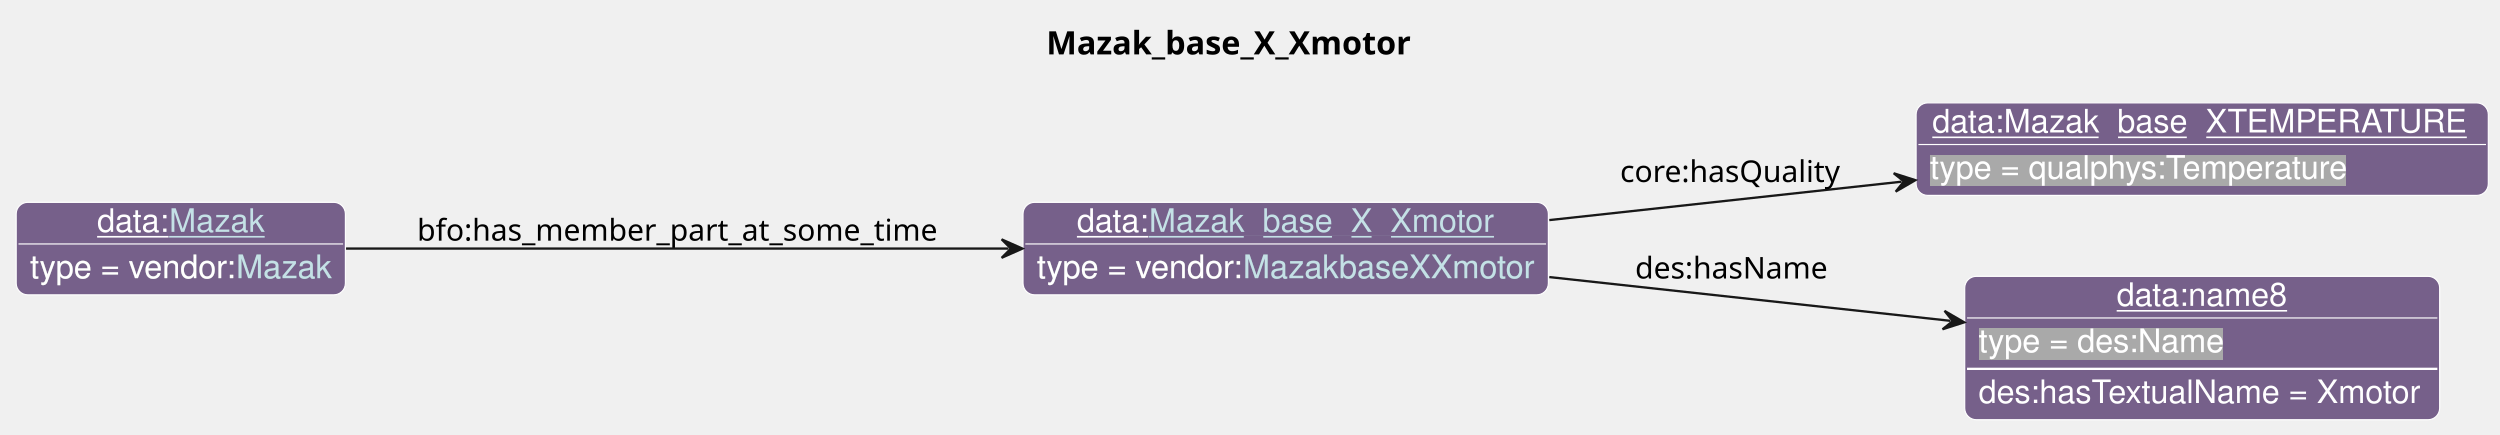
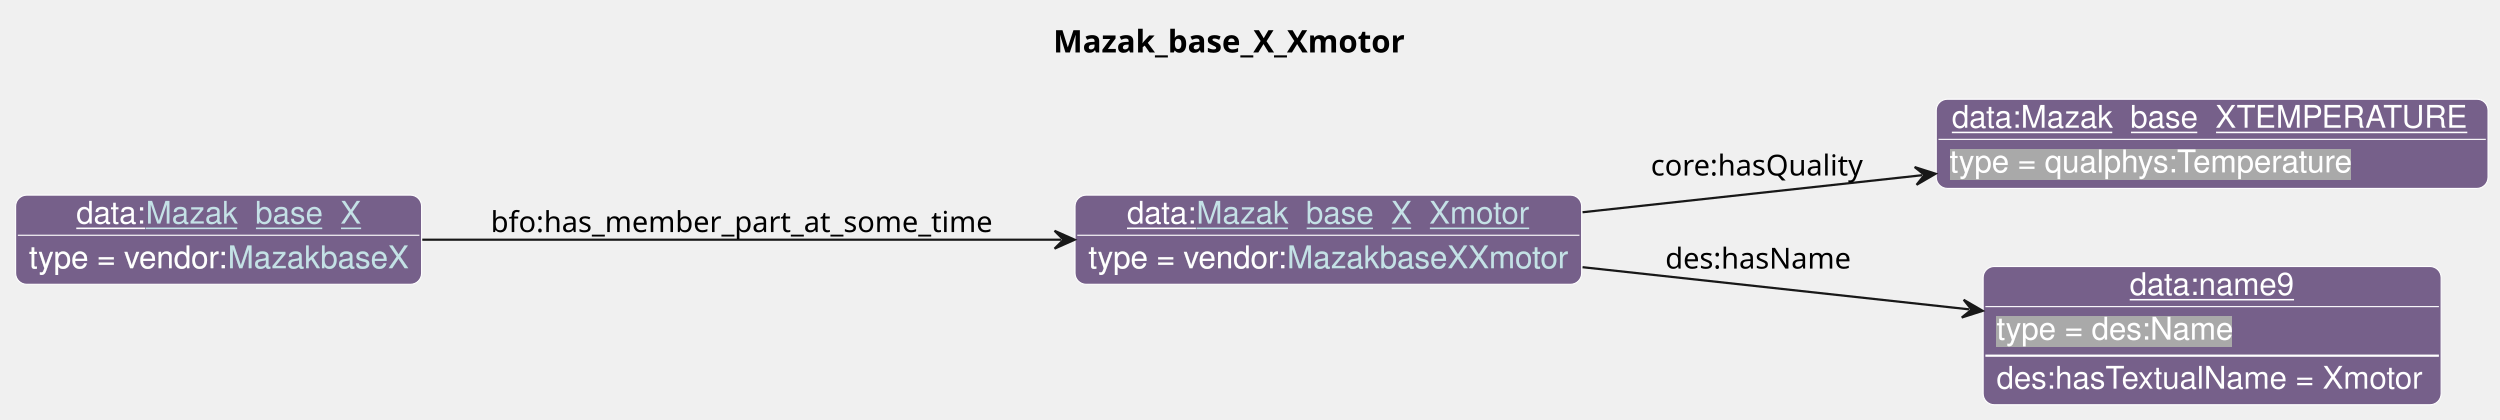
- <svg xmlns="http://www.w3.org/2000/svg" xmlns:xlink="http://www.w3.org/1999/xlink" contentStyleType="text/css" data-diagram-type="CLASS" height="188px" preserveAspectRatio="none" style="width:1081px;height:188px;background:#FFFFFF;" version="1.1" viewBox="0 0 1081 188" width="1081px" zoomAndPan="magnify">
+ <svg xmlns="http://www.w3.org/2000/svg" xmlns:xlink="http://www.w3.org/1999/xlink" contentStyleType="text/css" data-diagram-type="CLASS" height="188px" preserveAspectRatio="none" style="width:1121px;height:188px;background:#FFFFFF;" version="1.1" viewBox="0 0 1121 188" width="1121px" zoomAndPan="magnify">
  <defs>
-     <filter height="1" id="b14e5ewjxlrg480" width="1" x="0" y="0">
+     <filter height="1" id="b1wmeypvlcegtj0" width="1" x="0" y="0">
      <feFlood flood-color="#76608A" result="flood" />
      <feComposite in="SourceGraphic" in2="flood" operator="over" />
    </filter>
-     <filter height="1" id="b14e5ewjxlrg481" width="1" x="0" y="0">
+     <filter height="1" id="b1wmeypvlcegtj1" width="1" x="0" y="0">
      <feFlood flood-color="#A9A9A9" result="flood" />
      <feComposite in="SourceGraphic" in2="flood" operator="over" />
    </filter>
  </defs>
  <g>
    <g class="title" data-source-line="13">
-       <text fill="#000000" font-family="sans-serif" font-size="14" font-weight="bold" lengthAdjust="spacing" textLength="163.099" x="452.424" y="23.535">Mazak_base_X_Xmotor</text>
+       <text fill="#000000" font-family="sans-serif" font-size="14" font-weight="bold" lengthAdjust="spacing" textLength="163.099" x="472.269" y="23.535">Mazak_base_X_Xmotor</text>
    </g>
    <g class="entity" data-entity="o0" data-source-line="131" data-uid="ent0002" id="entity_o0">
-       <rect fill="#76608A" height="40" rx="5" ry="5" style="stroke:#FFFFFF;stroke-width:0.5;" width="227.168" x="442.35" y="87.488" />
-       <text fill="#FFFFFF" font-family="Helvetica" font-size="14" lengthAdjust="spacing" text-decoration="underline" textLength="31.138" x="465.659" y="100.269">data:</text>
+       <rect fill="#76608A" height="40" rx="5" ry="5" style="stroke:#FFFFFF;stroke-width:0.5;" width="227.168" x="482.04" y="87.488" />
+       <text fill="#FFFFFF" font-family="Helvetica" font-size="14" lengthAdjust="spacing" text-decoration="underline" textLength="31.138" x="505.349" y="100.269">data:</text>
      <a href="./Mazak_base_X_Xmotor.html" target="_top" title="./Mazak_base_X_Xmotor.html" xlink:actuate="onRequest" xlink:href="./Mazak_base_X_Xmotor.html" xlink:show="new" xlink:title="./Mazak_base_X_Xmotor.html" xlink:type="simple">
-         <text fill="#C4E1E6" font-family="Helvetica" font-size="14" lengthAdjust="spacing" text-decoration="underline" textLength="149.413" x="496.796" y="100.269">Mazak_base_X_Xmotor</text>
+         <text fill="#C4E1E6" font-family="Helvetica" font-size="14" lengthAdjust="spacing" text-decoration="underline" textLength="149.413" x="536.486" y="100.269">Mazak_base_X_Xmotor</text>
      </a>
-       <line style="stroke:#FFFFFF;stroke-width:0.5;" x1="443.35" x2="668.518" y1="105.488" y2="105.488" />
-       <text fill="#FFFFFF" filter="url(#b14e5ewjxlrg480)" font-family="Helvetica" font-size="14" lengthAdjust="spacing" textLength="89.113" x="448.35" y="120.269">type = vendor:</text>
+       <line style="stroke:#FFFFFF;stroke-width:0.5;" x1="483.04" x2="708.208" y1="105.488" y2="105.488" />
+       <text fill="#FFFFFF" filter="url(#b1wmeypvlcegtj0)" font-family="Helvetica" font-size="14" lengthAdjust="spacing" textLength="89.113" x="488.04" y="120.269">type = vendor:</text>
      <a href="../Mazak.html#MazakbaseXXmotor" target="_top" title="../Mazak.html#MazakbaseXXmotor" xlink:actuate="onRequest" xlink:href="../Mazak.html#MazakbaseXXmotor" xlink:show="new" xlink:title="../Mazak.html#MazakbaseXXmotor" xlink:type="simple">
-         <text fill="#C4E1E6" filter="url(#b14e5ewjxlrg480)" font-family="Helvetica" font-size="14" lengthAdjust="spacing" textLength="126.055" x="537.463" y="120.269">MazakbaseXXmotor</text>
-         <line style="stroke:#76608A;stroke-width:0.5;" x1="537.463" x2="663.518" y1="121.269" y2="121.269" />
+         <text fill="#C4E1E6" filter="url(#b1wmeypvlcegtj0)" font-family="Helvetica" font-size="14" lengthAdjust="spacing" textLength="126.055" x="577.153" y="120.269">MazakbaseXXmotor</text>
+         <line style="stroke:#76608A;stroke-width:0.5;" x1="577.153" x2="703.208" y1="121.269" y2="121.269" />
      </a>
    </g>
    <g class="entity" data-entity="o1" data-source-line="131" data-uid="ent0003" id="entity_o1">
-       <rect fill="#76608A" height="40" rx="5" ry="5" style="stroke:#FFFFFF;stroke-width:0.5;" width="247.427" x="828.52" y="44.488" />
-       <text fill="#FFFFFF" font-family="Helvetica" font-size="14" lengthAdjust="spacing" text-decoration="underline" textLength="233.427" x="835.52" y="57.269">data:Mazak_base_XTEMPERATURE</text>
-       <line style="stroke:#FFFFFF;stroke-width:0.5;" x1="829.52" x2="1074.947" y1="62.488" y2="62.488" />
-       <text fill="#FFFFFF" filter="url(#b14e5ewjxlrg481)" font-family="Helvetica" font-size="14" lengthAdjust="spacing" textLength="182.492" x="834.52" y="77.269">type = qualphys:Temperature</text>
+       <rect fill="#76608A" height="40" rx="5" ry="5" style="stroke:#FFFFFF;stroke-width:0.5;" width="247.427" x="868.21" y="44.488" />
+       <text fill="#FFFFFF" font-family="Helvetica" font-size="14" lengthAdjust="spacing" text-decoration="underline" textLength="233.427" x="875.21" y="57.269">data:Mazak_base_XTEMPERATURE</text>
+       <line style="stroke:#FFFFFF;stroke-width:0.5;" x1="869.21" x2="1114.637" y1="62.488" y2="62.488" />
+       <text fill="#FFFFFF" filter="url(#b1wmeypvlcegtj1)" font-family="Helvetica" font-size="14" lengthAdjust="spacing" textLength="182.492" x="874.21" y="77.269">type = qualphys:Temperature</text>
    </g>
    <g class="entity" data-entity="o2" data-source-line="131" data-uid="ent0004" id="entity_o2">
-       <rect fill="#76608A" height="62" rx="5" ry="5" style="stroke:#FFFFFF;stroke-width:0.5;" width="205.368" x="849.54" y="119.488" />
-       <text fill="#FFFFFF" font-family="Helvetica" font-size="14" lengthAdjust="spacing" text-decoration="underline" textLength="73.944" x="915.252" y="132.269">data:name8</text>
-       <line style="stroke:#FFFFFF;stroke-width:0.5;" x1="850.54" x2="1053.908" y1="137.488" y2="137.488" />
-       <text fill="#FFFFFF" filter="url(#b14e5ewjxlrg481)" font-family="Helvetica" font-size="14" lengthAdjust="spacing" textLength="106.224" x="855.54" y="152.269">type = des:Name</text>
-       <line style="stroke:#FFFFFF;stroke-width:1;" x1="850.54" x2="1053.908" y1="159.488" y2="159.488" />
-       <text fill="#FFFFFF" font-family="Helvetica" font-size="14" lengthAdjust="spacing" textLength="193.368" x="855.54" y="174.269">des:hasTextualName = Xmotor</text>
+       <rect fill="#76608A" height="62" rx="5" ry="5" style="stroke:#FFFFFF;stroke-width:0.5;" width="205.368" x="889.24" y="119.488" />
+       <text fill="#FFFFFF" font-family="Helvetica" font-size="14" lengthAdjust="spacing" text-decoration="underline" textLength="73.944" x="954.952" y="132.269">data:name9</text>
+       <line style="stroke:#FFFFFF;stroke-width:0.5;" x1="890.24" x2="1093.608" y1="137.488" y2="137.488" />
+       <text fill="#FFFFFF" filter="url(#b1wmeypvlcegtj1)" font-family="Helvetica" font-size="14" lengthAdjust="spacing" textLength="106.224" x="895.24" y="152.269">type = des:Name</text>
+       <line style="stroke:#FFFFFF;stroke-width:1;" x1="890.24" x2="1093.608" y1="159.488" y2="159.488" />
+       <text fill="#FFFFFF" font-family="Helvetica" font-size="14" lengthAdjust="spacing" textLength="193.368" x="895.24" y="174.269">des:hasTextualName = Xmotor</text>
    </g>
    <g class="entity" data-entity="o3" data-source-line="131" data-uid="ent0005" id="entity_o3">
-       <rect fill="#76608A" height="40" rx="5" ry="5" style="stroke:#FFFFFF;stroke-width:0.5;" width="142.348" x="7" y="87.488" />
-       <text fill="#FFFFFF" font-family="Helvetica" font-size="14" lengthAdjust="spacing" text-decoration="underline" textLength="31.138" x="41.988" y="100.269">data:</text>
-       <a href="./Mazak.html" target="_top" title="./Mazak.html" xlink:actuate="onRequest" xlink:href="./Mazak.html" xlink:show="new" xlink:title="./Mazak.html" xlink:type="simple">
-         <text fill="#C4E1E6" font-family="Helvetica" font-size="14" lengthAdjust="spacing" text-decoration="underline" textLength="41.234" x="73.126" y="100.269">Mazak</text>
+       <rect fill="#76608A" height="40" rx="5" ry="5" style="stroke:#FFFFFF;stroke-width:0.5;" width="182.044" x="7" y="87.488" />
+       <text fill="#FFFFFF" font-family="Helvetica" font-size="14" lengthAdjust="spacing" text-decoration="underline" textLength="31.138" x="34.202" y="100.269">data:</text>
+       <a href="./Mazak_base_X.html" target="_top" title="./Mazak_base_X.html" xlink:actuate="onRequest" xlink:href="./Mazak_base_X.html" xlink:show="new" xlink:title="./Mazak_base_X.html" xlink:type="simple">
+         <text fill="#C4E1E6" font-family="Helvetica" font-size="14" lengthAdjust="spacing" text-decoration="underline" textLength="96.503" x="65.339" y="100.269">Mazak_base_X</text>
      </a>
-       <line style="stroke:#FFFFFF;stroke-width:0.5;" x1="8" x2="148.348" y1="105.488" y2="105.488" />
-       <text fill="#FFFFFF" filter="url(#b14e5ewjxlrg480)" font-family="Helvetica" font-size="14" lengthAdjust="spacing" textLength="89.113" x="13" y="120.269">type = vendor:</text>
-       <a href="../Mazak.html#Mazak" target="_top" title="../Mazak.html#Mazak" xlink:actuate="onRequest" xlink:href="../Mazak.html#Mazak" xlink:show="new" xlink:title="../Mazak.html#Mazak" xlink:type="simple">
-         <text fill="#C4E1E6" filter="url(#b14e5ewjxlrg480)" font-family="Helvetica" font-size="14" lengthAdjust="spacing" textLength="41.234" x="102.113" y="120.269">Mazak</text>
-         <line style="stroke:#76608A;stroke-width:0.5;" x1="102.113" x2="143.348" y1="121.269" y2="121.269" />
+       <line style="stroke:#FFFFFF;stroke-width:0.5;" x1="8" x2="188.044" y1="105.488" y2="105.488" />
+       <text fill="#FFFFFF" filter="url(#b1wmeypvlcegtj0)" font-family="Helvetica" font-size="14" lengthAdjust="spacing" textLength="89.113" x="13" y="120.269">type = vendor:</text>
+       <a href="../Mazak.html#MazakbaseX" target="_top" title="../Mazak.html#MazakbaseX" xlink:actuate="onRequest" xlink:href="../Mazak.html#MazakbaseX" xlink:show="new" xlink:title="../Mazak.html#MazakbaseX" xlink:type="simple">
+         <text fill="#C4E1E6" filter="url(#b1wmeypvlcegtj0)" font-family="Helvetica" font-size="14" lengthAdjust="spacing" textLength="80.931" x="102.113" y="120.269">MazakbaseX</text>
+         <line style="stroke:#76608A;stroke-width:0.5;" x1="102.113" x2="183.044" y1="121.269" y2="121.269" />
      </a>
    </g>
    <g class="link" data-entity-1="o0" data-entity-2="o1" data-source-line="195" data-uid="lnk6" id="link_o0_o1">
-       <path codeLine="195" d="M669.92,95.168 C719.42,89.768 771.665,84.068 822.245,78.558" fill="none" id="o0-to-o1" style="stroke:#181818;stroke-width:1;" />
-       <polygon fill="#181818" points="828.21,77.908,818.83,74.906,823.239,78.45,819.696,82.859,828.21,77.908" style="stroke:#181818;stroke-width:1;" />
-       <text fill="#000000" font-family="sans-serif" font-size="13" lengthAdjust="spacing" textLength="97.71" x="700.52" y="78.707">core:hasQuality</text>
+       <path codeLine="195" d="M709.62,95.168 C759.11,89.768 811.355,84.068 861.945,78.558" fill="none" id="o0-to-o1" style="stroke:#181818;stroke-width:1;" />
+       <polygon fill="#181818" points="867.91,77.908,858.53,74.906,862.939,78.45,859.396,82.859,867.91,77.908" style="stroke:#181818;stroke-width:1;" />
+       <text fill="#000000" font-family="sans-serif" font-size="13" lengthAdjust="spacing" textLength="97.71" x="740.21" y="78.707">core:hasQuality</text>
    </g>
    <g class="link" data-entity-1="o0" data-entity-2="o2" data-source-line="195" data-uid="lnk7" id="link_o0_o2">
-       <path codeLine="195" d="M669.92,119.808 C726.47,125.978 788.435,132.738 843.365,138.728" fill="none" id="o0-to-o2" style="stroke:#181818;stroke-width:1;" />
-       <polygon fill="#181818" points="849.33,139.378,840.817,134.426,844.36,138.836,839.949,142.379,849.33,139.378" style="stroke:#181818;stroke-width:1;" />
-       <text fill="#000000" font-family="sans-serif" font-size="13" lengthAdjust="spacing" textLength="84.202" x="707.02" y="120.437">des:hasName</text>
+       <path codeLine="195" d="M709.62,119.808 C766.17,125.978 828.125,132.738 883.065,138.728" fill="none" id="o0-to-o2" style="stroke:#181818;stroke-width:1;" />
+       <polygon fill="#181818" points="889.03,139.378,880.517,134.426,884.059,138.836,879.649,142.379,889.03,139.378" style="stroke:#181818;stroke-width:1;" />
+       <text fill="#000000" font-family="sans-serif" font-size="13" lengthAdjust="spacing" textLength="84.202" x="746.71" y="120.437">des:hasName</text>
    </g>
    <g class="link" data-entity-1="o3" data-entity-2="o0" data-source-line="195" data-uid="lnk8" id="link_o3_o0">
-       <path codeLine="195" d="M149.63,107.488 C226.71,107.488 345.37,107.488 436.1,107.488" fill="none" id="o3-to-o0" style="stroke:#181818;stroke-width:1;" />
-       <polygon fill="#181818" points="442.1,107.488,433.1,103.488,437.1,107.488,433.1,111.488,442.1,107.488" style="stroke:#181818;stroke-width:1;" />
-       <text fill="#000000" font-family="sans-serif" font-size="13" lengthAdjust="spacing" textLength="231.27" x="180.35" y="104.057">bfo:has_member_part_at_some_time</text>
+       <path codeLine="195" d="M189.35,107.488 C271.57,107.488 387.29,107.488 475.87,107.488" fill="none" id="o3-to-o0" style="stroke:#181818;stroke-width:1;" />
+       <polygon fill="#181818" points="481.87,107.488,472.87,103.488,476.87,107.488,472.87,111.488,481.87,107.488" style="stroke:#181818;stroke-width:1;" />
+       <text fill="#000000" font-family="sans-serif" font-size="13" lengthAdjust="spacing" textLength="231.27" x="220.04" y="104.057">bfo:has_member_part_at_some_time</text>
    </g>
  </g>
</svg>
